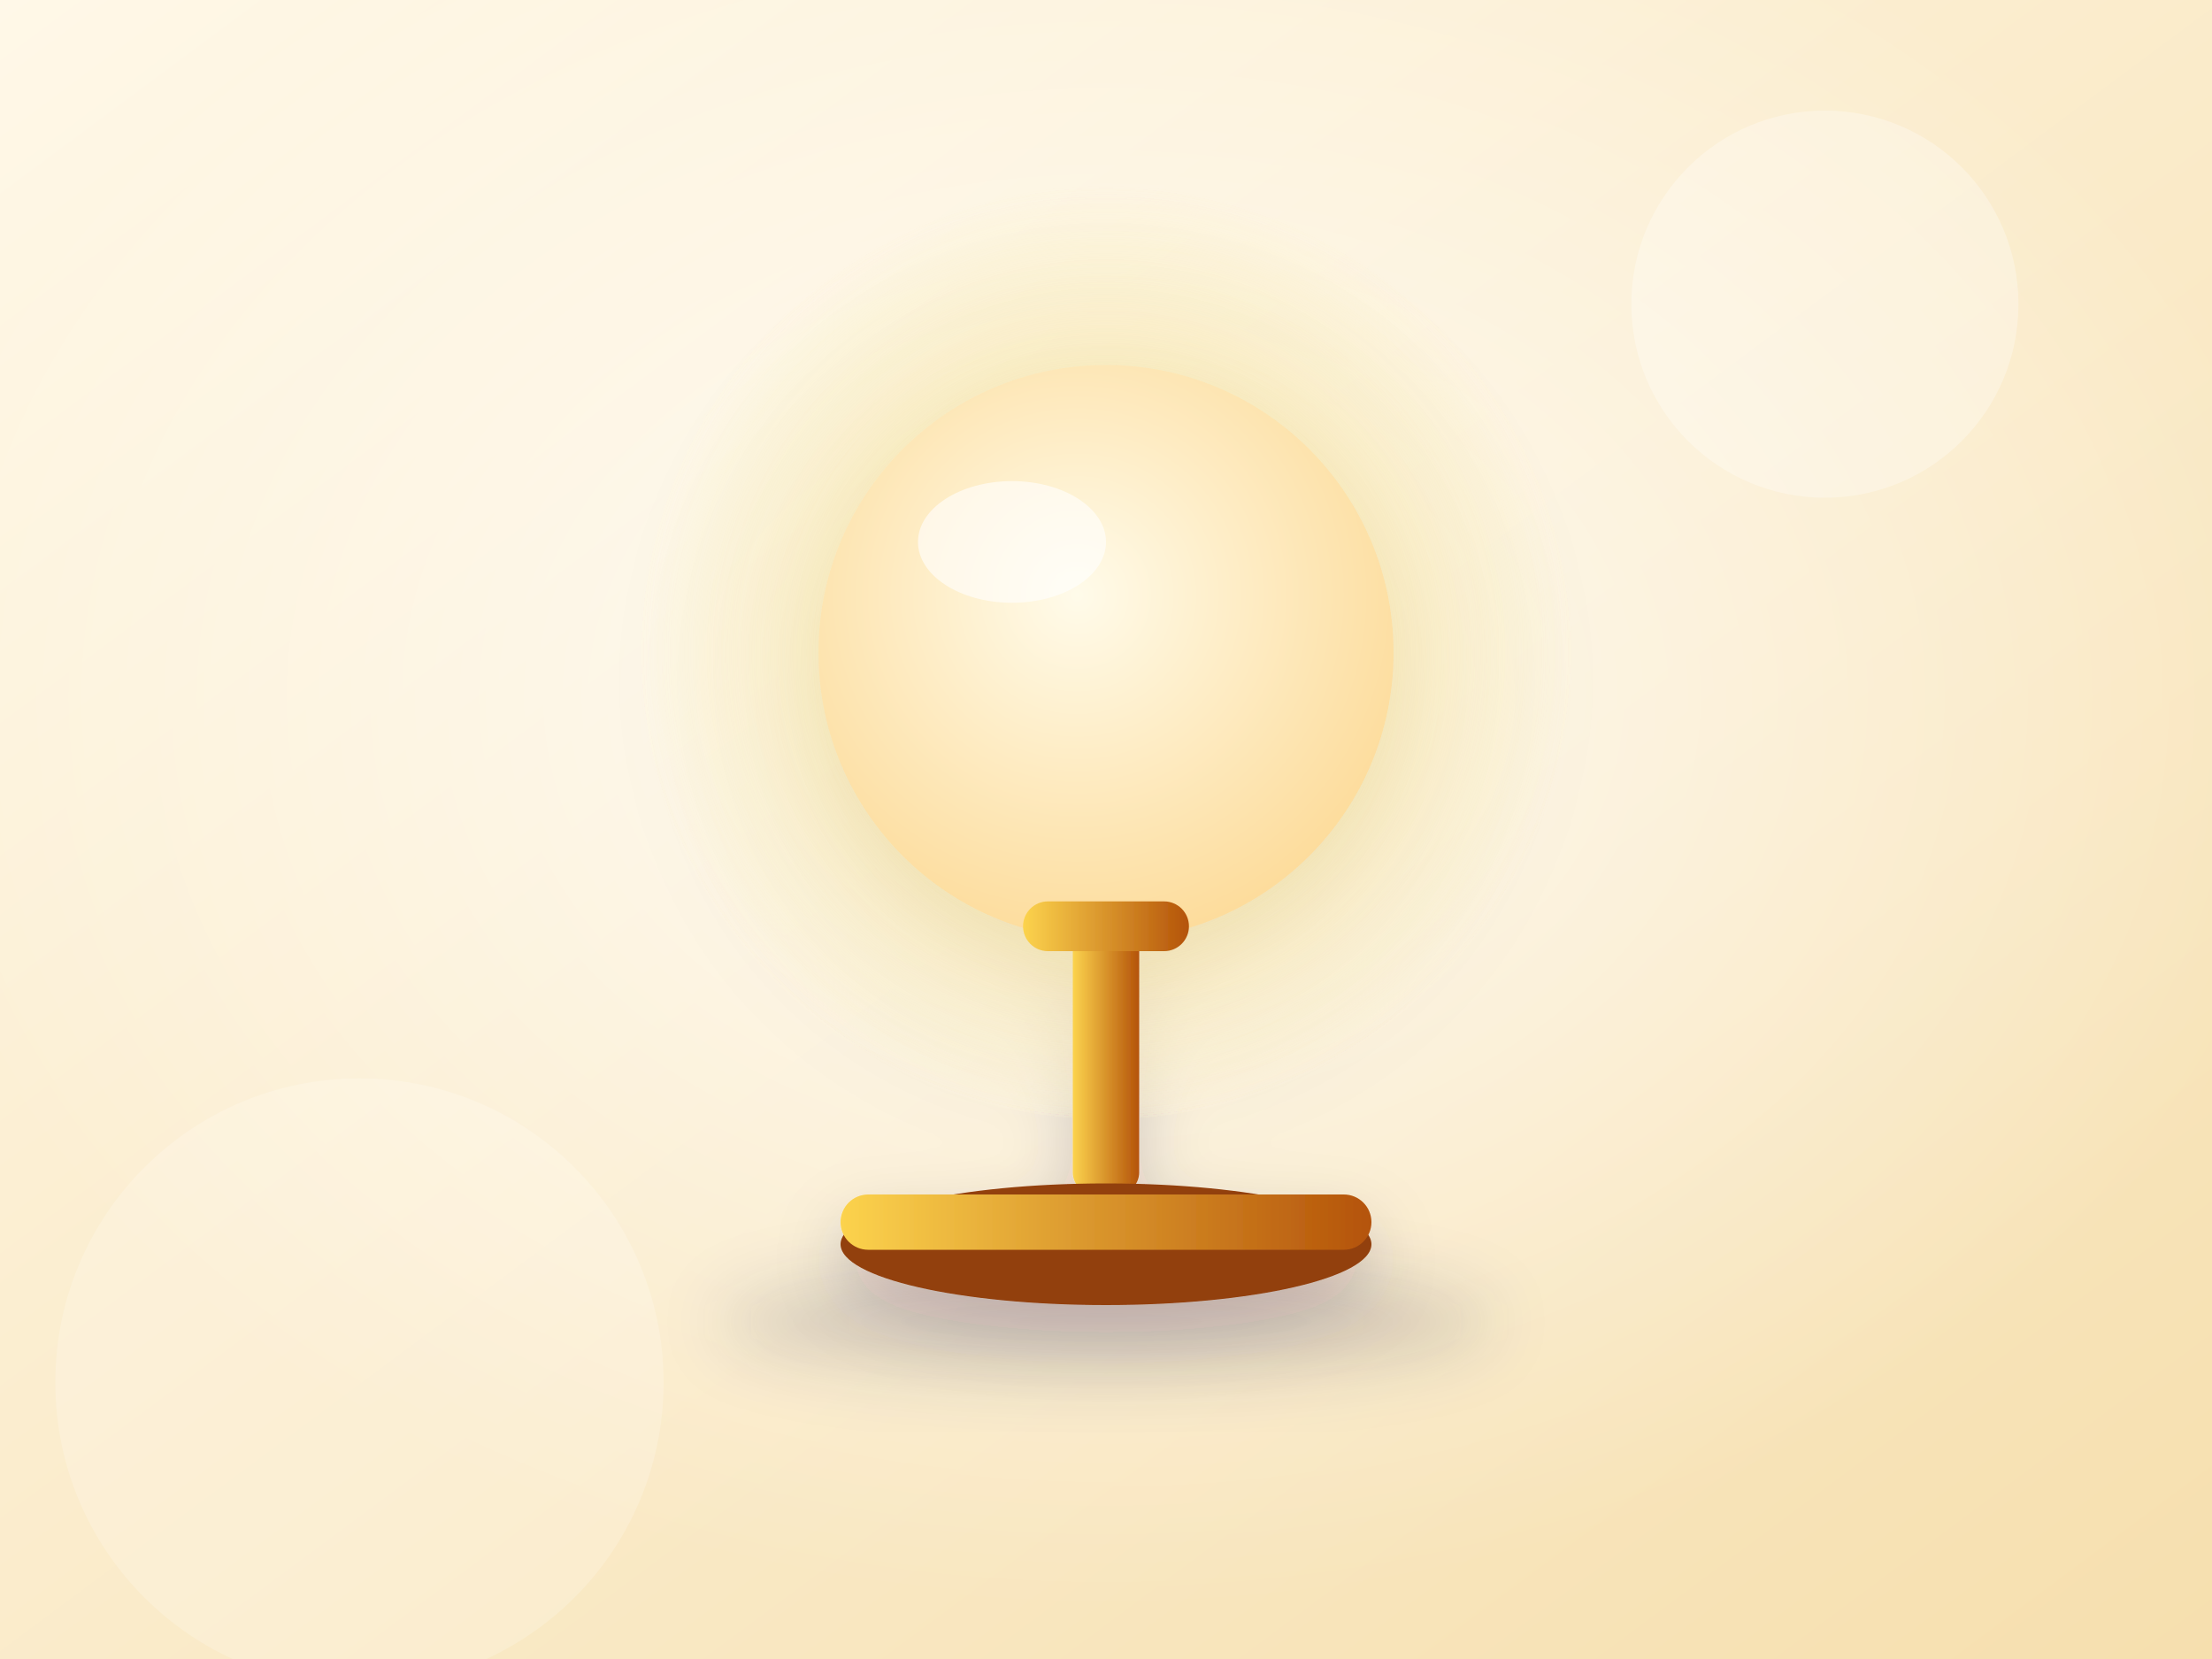
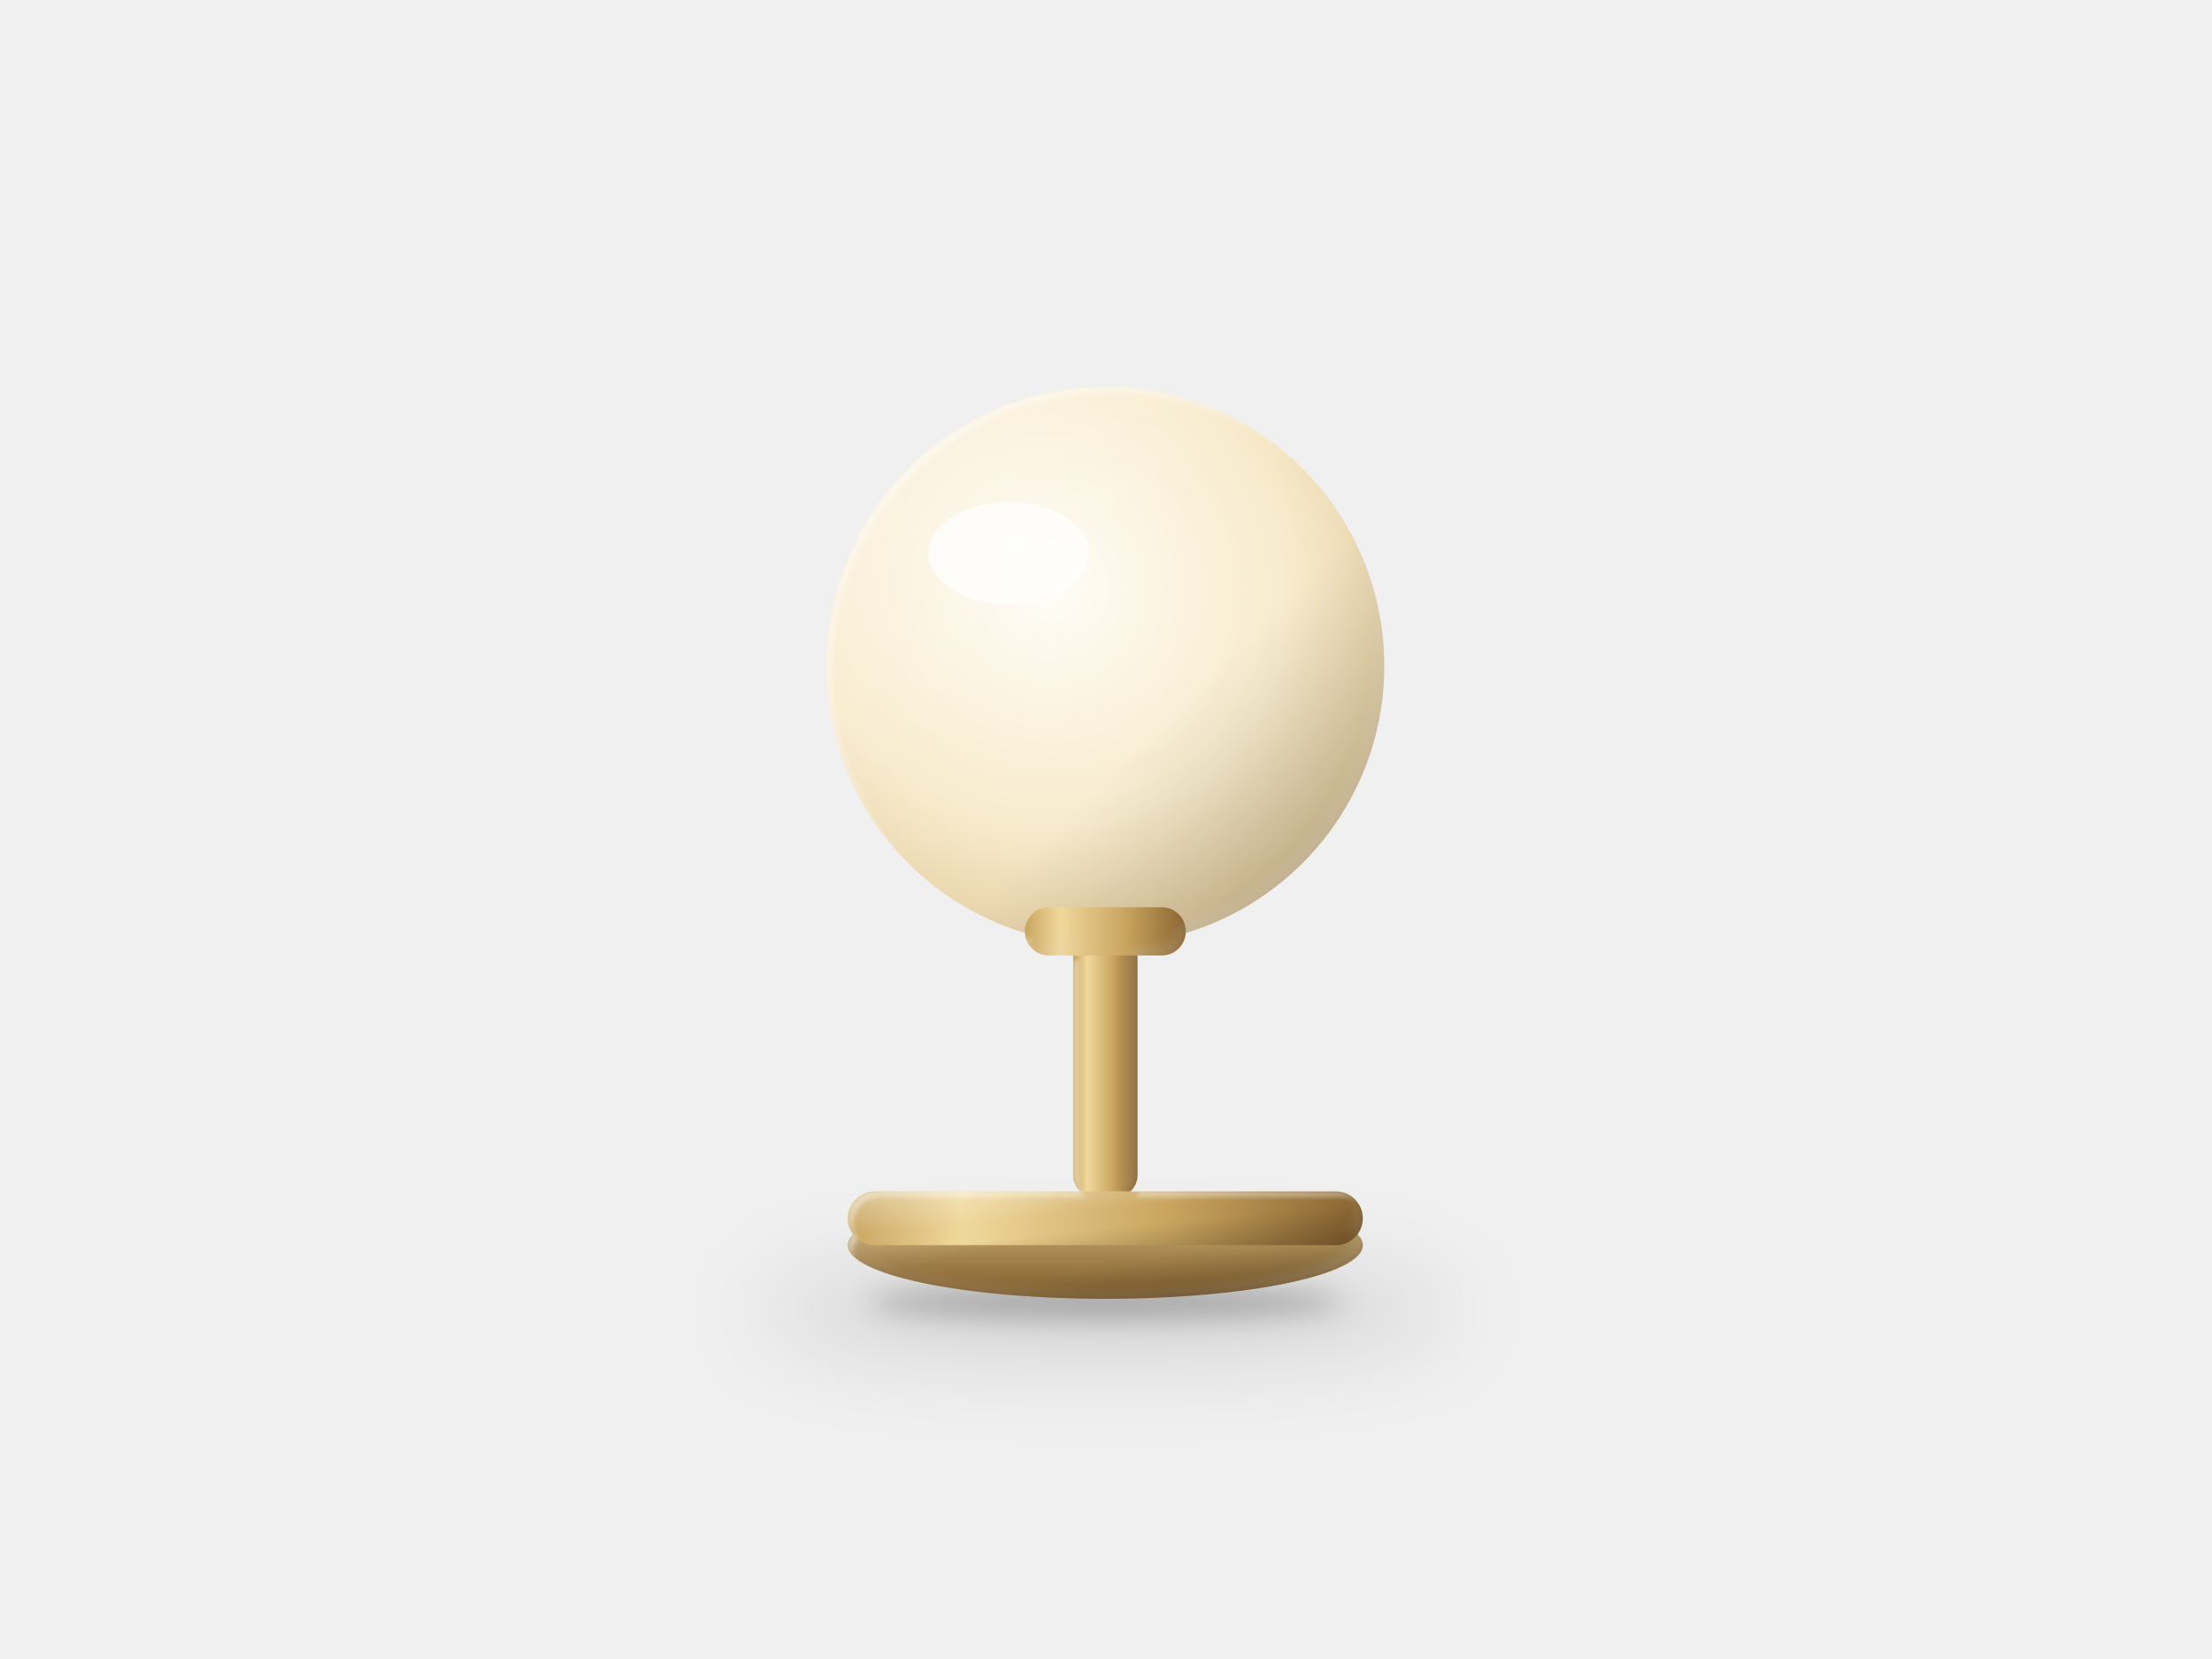
<svg xmlns="http://www.w3.org/2000/svg" viewBox="0 0 800 600" width="800" height="600">
  <defs>
-     <linearGradient id="bg" x1="0" y1="0" x2="1" y2="1">
-       <stop offset="0" stop-color="#fff8e8" />
-       <stop offset="1" stop-color="#f6dfae" />
+     <linearGradient id="key" x1="0" y1="0" x2="1" y2="1">
+       <stop offset="0" stop-color="#fff" stop-opacity=".34" />
+       <stop offset=".42" stop-color="#fff" stop-opacity="0" />
+       <stop offset=".6" stop-color="#000" stop-opacity="0" />
+       <stop offset="1" stop-color="#000" stop-opacity=".24" />
    </linearGradient>
-     <radialGradient id="spot" cx="0.5" cy="0.42" r="0.55">
-       <stop offset="0" stop-color="#fff" stop-opacity="0.75" />
-       <stop offset="1" stop-color="#fff" stop-opacity="0" />
-     </radialGradient>
-     <filter id="soft" x="-50%" y="-50%" width="200%" height="200%">
-       <feGaussianBlur stdDeviation="12" />
+     <linearGradient id="alu" x1="0" y1="0" x2="1" y2="1">
+       <stop offset="0" stop-color="#f2f2f4" />
+       <stop offset="0.35" stop-color="#d4d5d9" />
+       <stop offset="0.55" stop-color="#e9e9ec" />
+       <stop offset="1" stop-color="#a9abb1" />
+     </linearGradient>
+     <filter id="studio" filterUnits="userSpaceOnUse" x="60" y="40" width="680" height="520" color-interpolation-filters="sRGB">
+       <feOffset in="SourceAlpha" dx="2" dy="2" result="a" />
+       <feComposite in="SourceAlpha" in2="a" operator="out" result="b" />
+       <feGaussianBlur in="b" stdDeviation="0.9" result="c" />
+       <feComposite in="c" in2="SourceAlpha" operator="in" result="d" />
+       <feFlood flood-color="#fff" flood-opacity=".42" />
+       <feComposite in2="d" operator="in" result="spec" />
+       <feOffset in="SourceAlpha" dx="-2.5" dy="-2.5" result="e" />
+       <feComposite in="SourceAlpha" in2="e" operator="out" result="f" />
+       <feGaussianBlur in="f" stdDeviation="2" result="g" />
+       <feComposite in="g" in2="SourceAlpha" operator="in" result="h" />
+       <feFlood flood-color="#cdd3dd" flood-opacity=".2" />
+       <feComposite in2="h" operator="in" result="rim" />
+       <feMerge>
+         <feMergeNode in="SourceGraphic" />
+         <feMergeNode in="spec" />
+         <feMergeNode in="rim" />
+       </feMerge>
    </filter>
-     <filter id="lift" x="-20%" y="-20%" width="140%" height="140%">
-       <feDropShadow dx="0" dy="10" stdDeviation="12" flood-color="#1e1b4b" flood-opacity="0.18" />
+     <filter id="contact" x="-15%" y="-300%" width="130%" height="700%">
+       <feGaussianBlur stdDeviation="5" />
    </filter>
-     <radialGradient id="globe" cx="0.45" cy="0.4" r="0.75">
-       <stop offset="0" stop-color="#fffbea" />
-       <stop offset="1" stop-color="#fcd58a" />
+     <filter id="ambient" x="-30%" y="-300%" width="160%" height="700%">
+       <feGaussianBlur stdDeviation="16" />
+     </filter>
+     <radialGradient id="globe" cx="0.4" cy="0.36" r="0.78">
+       <stop offset="0" stop-color="#fffdf7" />
+       <stop offset="0.55" stop-color="#f8ebcd" />
+       <stop offset="1" stop-color="#dcc08a" />
    </radialGradient>
    <linearGradient id="brass" x1="0" y1="0" x2="1" y2="0">
-       <stop offset="0" stop-color="#fcd34d" />
-       <stop offset="1" stop-color="#b45309" />
+       <stop offset="0" stop-color="#c9a560" />
+       <stop offset="0.22" stop-color="#f0d89c" />
+       <stop offset="0.62" stop-color="#c9a560" />
+       <stop offset="1" stop-color="#8a6430" />
    </linearGradient>
-     <radialGradient id="halo" cx="0.5" cy="0.5" r="0.5">
-       <stop offset="0" stop-color="#fde68a" stop-opacity="0.9" />
-       <stop offset="1" stop-color="#fde68a" stop-opacity="0" />
-     </radialGradient>
+     <linearGradient id="base" x1="0" y1="0" x2="0" y2="1">
+       <stop offset="0" stop-color="#e2c482" />
+       <stop offset="1" stop-color="#7c5a2a" />
+     </linearGradient>
  </defs>
-   <rect width="800" height="600" fill="url(#bg)" />
-   <rect width="800" height="600" fill="url(#spot)" />
-   <circle cx="660" cy="110" r="70" fill="#fff" opacity="0.28" />
-   <circle cx="130" cy="500" r="110" fill="#fff" opacity="0.18" />
-   <ellipse cx="400" cy="478" rx="140" ry="20" fill="#1e1b4b" opacity="0.16" filter="url(#soft)" />
-   <g filter="url(#lift)">
-     <circle cx="400" cy="236" r="170" fill="url(#halo)" />
-     <circle cx="400" cy="236" r="104" fill="url(#globe)" />
-     <ellipse cx="366" cy="196" rx="34" ry="22" fill="#fff" opacity="0.6" />
-     <rect x="388" y="336" width="24" height="96" rx="8" fill="url(#brass)" />
-     <rect x="370" y="326" width="60" height="18" rx="9" fill="url(#brass)" />
-     <ellipse cx="400" cy="450" rx="96" ry="22" fill="#92400e" />
-     <rect x="304" y="432" width="192" height="20" rx="10" fill="url(#brass)" />
+   <ellipse cx="400" cy="474" rx="125.17" ry="16" fill="#000" opacity=".13" filter="url(#ambient)" />
+   <ellipse cx="400" cy="471" rx="85.8" ry="6" fill="#000" opacity=".24" filter="url(#contact)" />
+   <g transform="translate(11.76 11.88) scale(0.97)">
+     <g filter="url(#studio)">
+       <circle cx="400" cy="236" r="104" fill="url(#globe)" />
+       <circle cx="400" cy="236" r="104" fill="url(#key)" />
+       <ellipse cx="364" cy="194" rx="30" ry="19" fill="#fff" opacity=".7" />
+       <rect x="388" y="336" width="24" height="98" rx="8" fill="url(#brass)" />
+       <rect x="370" y="326" width="60" height="18" rx="9" fill="url(#brass)" />
+       <ellipse cx="400" cy="452" rx="96" ry="20" fill="url(#base)" />
+       <ellipse cx="400" cy="452" rx="96" ry="20" fill="url(#key)" />
+       <rect x="304" y="432" width="192" height="20" rx="10" fill="url(#brass)" />
+       <rect x="304" y="432" width="192" height="20" rx="10" fill="url(#key)" />
+     </g>
  </g>
</svg>
